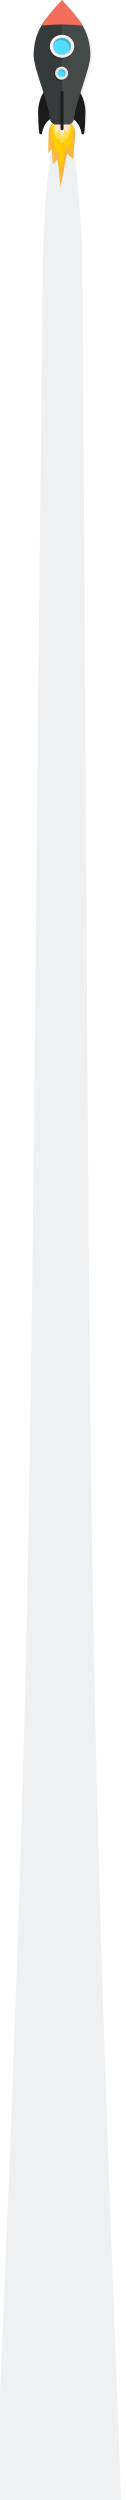
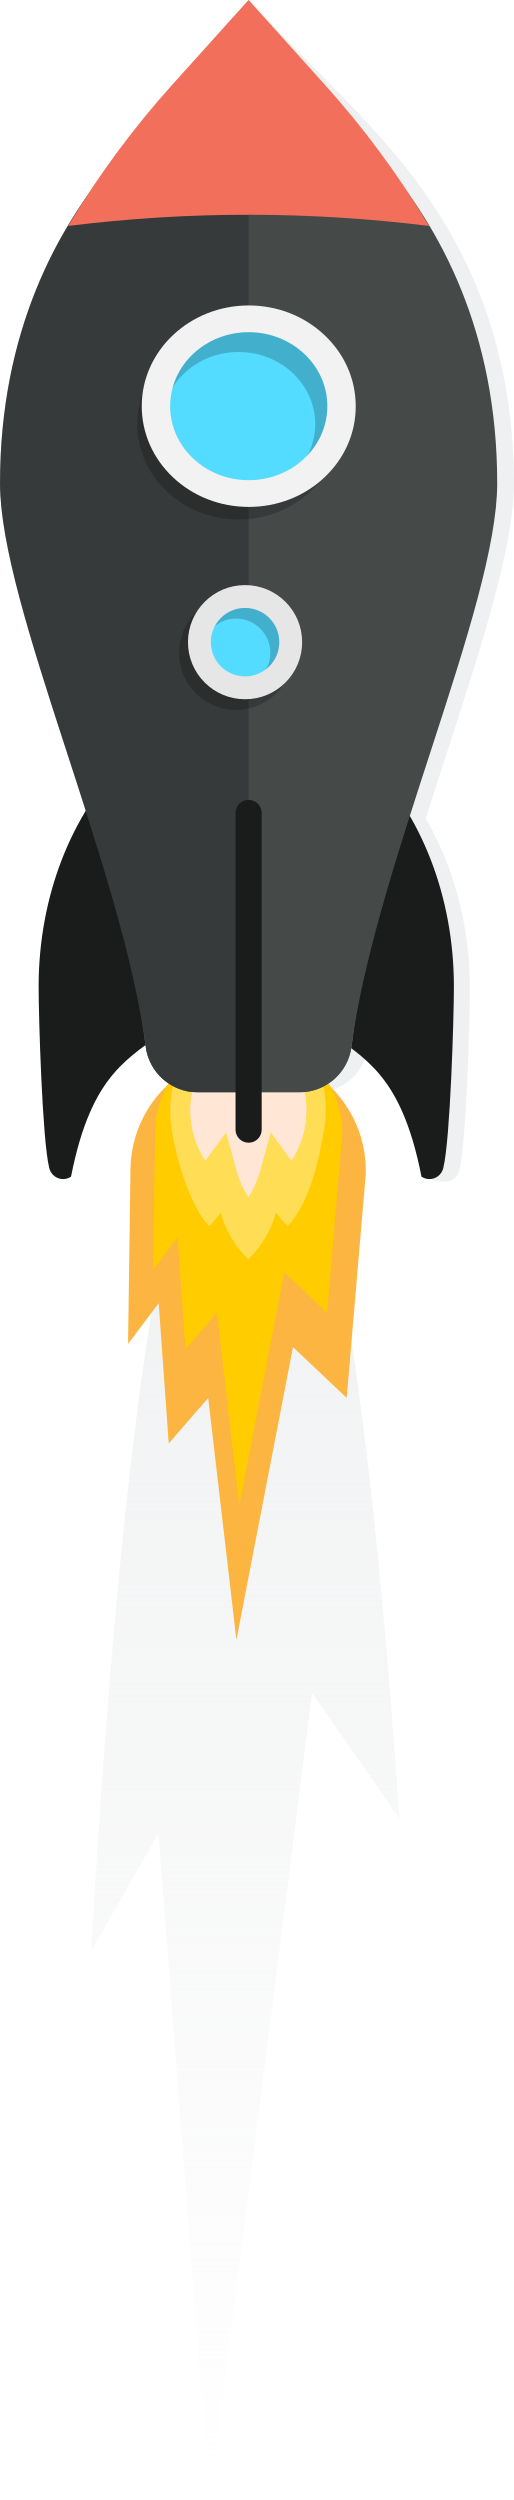
- <svg xmlns="http://www.w3.org/2000/svg" width="108.819" height="2160.523" viewBox="0 0 108.819 2160.523" version="1.1" id="svg8">
-   <defs id="defs2" />
-   <g id="layer1" transform="translate(-116.0284,-610.3691)">
-     <path id="path250403" style="display:inline;fill:#eff0f1;fill-opacity:1;fill-rule:evenodd;stroke:none;stroke-width:1.465;stroke-linecap:round;stroke-linejoin:round;stroke-miterlimit:4;stroke-dasharray:none;paint-order:markers fill stroke" d="m 170.056,714.592 c 9.388,0 14.504,53.624 17,114.684 8.245,1098.4 1.918,1138.939 33.79,1941.616 -46.568,0 -58.655,0 -108.819,0 34.536,-791.484 28.782,-828.011 41.03,-1941.629 2.496,-61.06 7.61,-114.684 16.998,-114.684 v -8.5e-4 z" />
-     <g id="g250475" transform="matrix(-0.1316834,0,0,0.1316834,400.4261,757.9191)" style="display:inline">
+ <svg xmlns="http://www.w3.org/2000/svg" xmlns:xlink="http://www.w3.org/1999/xlink" width="50.609" height="246.193" viewBox="0 0 50.609 246.193" version="1.1" id="svg8">
+   <defs id="defs2">
+     <linearGradient id="linearGradient939">
+       <stop style="stop-color:#eff0f1;stop-opacity:1;" offset="0" id="stop935" />
+       <stop style="stop-color:#eff0f1;stop-opacity:0;" offset="1" id="stop937" />
+     </linearGradient>
+     <linearGradient xlink:href="#linearGradient939" id="linearGradient941" x1="188.878" y1="716.588" x2="188.878" y2="855.776" gradientUnits="userSpaceOnUse" />
+   </defs>
+   <g id="layer1" transform="translate(-149.5426,-610.3691)">
+     <path id="path250403" style="display:inline;fill:url(#linearGradient941);fill-opacity:1;fill-rule:evenodd;stroke:none;stroke-width:1.465;stroke-linecap:round;stroke-linejoin:round;stroke-miterlimit:4;stroke-dasharray:none;paint-order:markers fill stroke" d="m 174.056,714.578 c -7.95,0 -12.709,39.065 -15.535,87.928 l 6.625,-11.613 5.035,65.67 10.096,-79.488 8.602,12.381 C 185.962,746.782 181.304,714.592 174.056,714.592 Z" />
+     <g id="g250475" transform="matrix(-0.1316834,0,0,0.1316834,404.8356,757.9191)" style="display:inline">
      <path style="fill:#1a1c1b;fill-opacity:1" d="m 1846.089,-550.968 c 0.078,3.944 0.099,7.9 0.111,11.866 -0.011,6.817 -0.121,13.645 -0.364,20.429 12.927,17.169 -24.54,147.311 -24.54,147.311 -2.011,6.387 -4.122,12.695 -6.365,18.916 -0.188,0.542 -0.397,1.061 -0.585,1.602 26.577,21.985 55.648,30.978 71.221,110.311 0.398,0.265 1.459,0.795 1.459,0.795 1.348,0.641 2.85,0.995 4.475,1.006 4.817,0 8.872,-3.215 10.187,-7.624 0,0 0.21,-0.784 0.232,-0.939 5.127,-20.551 7.889,-112.521 7.888,-135.237 0,-68.192 -24.882,-128.959 -63.718,-168.436 z" id="path250405" />
      <path id="path250409" style="opacity:1;fill:#eff0f1;fill-opacity:1" d="m 1752.772,-1120.489 c -44.046,47.728 -104.118,101.274 -136.002,150.517 -34.068,49.697 -62.406,118.712 -62.406,210.939 0,56.671 35.081,153.375 65.949,250.586 -20.775,35.772 -33.07,80.003 -33.07,127.914 -7e-4,22.716 2.761,114.686 7.889,135.236 0.022,0.155 0.23,0.939 0.23,0.939 1.315,4.409 5.371,7.625 10.188,7.625 1.624,-0.011 8.913,-0.896 10.261,-1.537 0,0 1.061,-0.53 1.459,-0.795 11.94,-60.822 26.027,-79.756 46.628,-95.441 3.837,17.816 19.719,30.885 38.18,30.885 h 38.201 z" />
      <g id="g250417" transform="rotate(-45,1722.222,787.8768)">
        <path d="m 2410.409,18.994 a 88.001,88.001 0 0 1 127.924,120.881 l -91.996,94.572 5.319,-37.7 -79.477,68.838 3.181,-44.905 -142.842,113.005 124.924,-184.76 -55.275,-1.529 z" id="path250411" style="fill:#fbb540" />
        <path d="m 2443.666,10.659 a 69.979,69.979 0 0 1 101.726,96.126 l -73.156,75.205 4.23,-29.979 -63.201,54.74 2.529,-35.709 -113.59,89.863 99.341,-146.923 -43.955,-1.216 z" id="path250413" style="fill:#ffcc00;fill-opacity:1;stroke-width:0.795" />
        <path style="fill:#ffdd55;stroke-width:0.658" d="m 2561.492,69.782 c -1.579,3.027 -3.422,5.989 -5.397,8.753 -2.764,3.883 -5.792,7.437 -9.148,10.793 -15.466,15.466 -59.397,40.233 -81.214,39.873 -0.06,-4.495 0.359,-8.931 1.019,-13.186 -11.508,6.593 -24.874,10.309 -39.318,10.069 -0.18,-14.445 3.536,-27.811 10.069,-39.319 -4.255,0.659 -8.691,1.079 -13.186,0.959 -0.36,-26.432 29.834,-74.016 51.552,-89.482 2.764,-1.974 5.726,-3.817 8.753,-5.397 -0.066,0.329 -0.132,0.724 -0.198,1.053 7.503,0.987 14.874,2.962 21.982,5.923 4.673,1.909 9.148,4.212 13.492,6.976 5.462,3.422 10.596,7.503 15.334,12.241 4.739,4.739 8.753,9.872 12.175,15.334 2.764,4.344 5.133,8.819 7.042,13.492 2.962,7.108 4.936,14.479 5.923,21.981 0.461,0.066 0.79,3e-5 1.119,-0.066 z" id="path250415" />
      </g>
      <path style="fill:#1a1c1b;fill-opacity:1" d="m 1662.96,-550.969 c -0.078,3.944 -0.099,7.9 -0.111,11.866 0.011,6.817 0.121,13.645 0.364,20.429 -12.927,17.169 24.54,147.311 24.54,147.311 2.011,6.387 4.122,12.695 6.365,18.916 0.188,0.542 0.397,1.061 0.585,1.602 -26.577,21.985 -55.648,30.978 -71.221,110.311 -0.398,0.265 -1.459,0.795 -1.459,0.795 -1.348,0.641 -2.85,0.995 -4.475,1.006 -4.817,0 -8.872,-3.215 -10.187,-7.624 0,0 -0.21,-0.784 -0.232,-0.939 -5.127,-20.551 -7.889,-112.521 -7.888,-135.237 0,-68.192 24.882,-128.959 63.718,-168.436 z" id="path250419" />
      <path style="fill:#ffdd55;stroke-width:0.658" d="m 1807.301,-314.231 c 1.024,3.258 1.815,6.655 2.373,10.005 0.791,4.7 1.163,9.354 1.163,14.101 0,21.872 -8.516,43.698 -25.735,60.358 -3.537,-3.444 -6.655,-7.213 -9.447,-11.029 -3.816,14.054 -11.308,27.317 -22.71,38.346 -11.355,-11.076 -18.847,-24.339 -22.71,-38.346 -2.792,3.816 -5.91,7.585 -9.493,10.983 -20.802,-20.243 -28.992,-48.165 -24.571,-74.459 0.558,-3.351 1.35,-6.748 2.373,-10.005 0.186,0.279 0.419,0.605 0.605,0.884 6.003,-4.607 12.611,-8.423 19.732,-11.355 4.654,-1.955 9.447,-3.49 14.473,-4.607 6.282,-1.443 12.797,-2.187 19.499,-2.187 6.701,0 13.17,0.791 19.452,2.234 5.026,1.117 9.866,2.606 14.519,4.561 7.12,2.932 13.728,6.748 19.732,11.355 0.372,-0.279 0.558,-0.558 0.745,-0.838 z" id="path250421" />
      <path style="fill:#ffe6d5;fill-opacity:1;stroke-width:0.658" d="m 1786.964,-324.702 c 6.05,10.424 9.307,22.244 9.307,34.53 0,13.496 -3.909,26.433 -11.122,37.555 l -15.59,-21.267 -8.004,29.225 c -1.815,6.841 -4.747,13.309 -8.609,19.313 -3.816,-5.957 -6.701,-12.472 -8.609,-19.313 l -8.004,-29.225 -15.59,21.267 c -7.213,-11.122 -11.122,-24.059 -11.122,-37.555 0,-12.286 3.258,-24.106 9.307,-34.53 4.654,-1.955 9.447,-3.49 14.473,-4.607 6.282,-1.443 12.798,-2.187 19.499,-2.187 6.701,0 13.17,0.791 19.452,2.234 5.119,1.117 9.959,2.606 14.613,4.561 z" id="path250423" />
      <path style="fill:#6b9b89;fill-opacity:1;stroke-width:1.222" d="m 1757.803,-949.188 c -3.093,-1.861 -6.97,-1.861 -10.063,0 -4.182,2.511 -111.368,56.648 -111.368,198.571 0,57.305 22.01,279.071 39.463,412.931 2.53,19.421 19.191,34.067 38.735,34.067 h 76.402 c 19.544,0 36.205,-14.646 38.735,-34.067 17.453,-133.86 39.463,-355.626 39.463,-412.931 0,-141.923 -107.185,-196.061 -111.368,-198.571 z" id="path250425" />
      <path id="path250427" style="opacity:0.2;fill:#000000;fill-opacity:1;fill-rule:evenodd;stroke-width:7.559;stroke-linecap:round;stroke-linejoin:round;paint-order:stroke markers fill" d="m 1752.772,-976.922 v 673.303 h 38.201 c 19.544,0 36.205,-14.646 38.734,-34.066 17.453,-133.86 39.463,-355.626 39.463,-412.932 0,-57.742 -17.743,-100.952 -39.072,-132.066 -12.283,-19.094 -26.15,-37.379 -41.572,-54.514 z" />
      <path style="fill:#53dcff;fill-opacity:1;stroke-width:0.802" d="m 1779.557,-616.108 c -6.451,6.451 -15.029,9.995 -24.138,9.996 -9.118,-0.009 -17.697,-3.554 -24.148,-10.005 -6.451,-6.451 -9.996,-15.029 -10.005,-24.148 0,-9.109 3.562,-17.705 9.996,-24.139 6.451,-6.451 15.029,-9.995 24.156,-10.013 18.831,0.009 34.152,15.329 34.152,34.152 -0.018,9.127 -3.562,17.705 -9.996,24.139 -0.018,0.018 -0.018,0.018 -0.018,0.018 z" id="path250429" />
      <g id="g250435" transform="matrix(1.222121,0,0,1.222121,1439.908,-817.5505)" style="fill:#24282c;fill-opacity:1">
        <g id="g250433" style="fill:#24282c;fill-opacity:1">
          <path style="fill:#24282c;fill-opacity:1" d="m 256.001,451.359 c -4.422,0 -8,-3.582 -8,-8 V 249.572 c 0,-4.418 3.578,-8 8,-8 4.422,0 8,3.582 8,8 v 193.787 c 0,4.418 -3.578,8 -8,8 z" id="path250431" />
        </g>
      </g>
      <path style="opacity:0.2;fill:#000000;fill-opacity:1;stroke-width:0.802" d="m 1762.143,-674.939 c -11.404,0.009 -22.136,4.449 -30.199,12.512 -8.046,8.046 -12.485,18.777 -12.494,30.182 0.011,11.387 4.439,22.127 12.494,30.182 8.064,8.064 18.795,12.486 30.191,12.503 11.404,-0.009 22.127,-4.458 30.173,-12.503 8.064,-8.064 12.512,-18.786 12.521,-30.19 5e-4,-23.536 -19.148,-42.685 -42.685,-42.685 z m 25.601,42.685 c -0.011,7.08 -2.862,13.478 -7.506,18.121 -4.625,4.625 -11.041,7.497 -18.103,7.488 -14.143,0 -25.61,-11.467 -25.61,-25.61 -0.011,-7.062 2.871,-13.469 7.496,-18.095 4.644,-4.644 11.032,-7.506 18.113,-7.514 14.142,5.7e-4 25.609,11.467 25.61,25.61 z" id="path250437" />
      <path style="fill:#e6e6e6;fill-opacity:1;stroke-width:0.802" d="m 1755.427,-682.949 c -11.404,0.009 -22.136,4.449 -30.199,12.512 -8.046,8.046 -12.485,18.777 -12.494,30.182 0.011,11.387 4.439,22.127 12.494,30.182 8.064,8.064 18.795,12.486 30.191,12.503 11.404,-0.009 22.127,-4.458 30.173,-12.503 8.064,-8.064 12.512,-18.786 12.521,-30.19 6e-4,-23.536 -19.148,-42.685 -42.685,-42.685 z m 25.601,42.685 c -0.011,7.08 -2.862,13.478 -7.506,18.121 -4.625,4.625 -11.041,7.497 -18.103,7.488 -14.143,0 -25.61,-11.467 -25.61,-25.61 -0.011,-7.062 2.871,-13.469 7.496,-18.095 4.644,-4.644 11.032,-7.506 18.113,-7.514 14.142,5.7e-4 25.609,11.467 25.61,25.61 z" id="path250439" />
      <path style="fill:#53dcff;fill-opacity:1;stroke-width:1.382" d="m 1795.533,-776.36 c -11.454,10.784 -26.668,16.723 -42.858,16.709 -16.174,9.4e-4 -31.422,-5.939 -42.86,-16.709 -11.454,-10.784 -17.762,-25.138 -17.778,-40.382 0,-15.227 6.293,-29.567 17.747,-40.351 11.455,-10.785 26.685,-16.709 42.891,-16.739 33.434,0.015 60.638,25.627 60.638,57.091 -0.016,15.273 -6.325,29.597 -17.779,40.382 z" id="path250441" />
      <path style="opacity:0.2;fill:#000000;fill-opacity:1;stroke-width:1.382" d="m 1706.65,-853.774 c -14.318,13.48 -22.184,31.373 -22.201,50.439 -0.016,19.063 7.882,36.989 22.2,50.469 14.303,13.466 33.324,20.887 53.589,20.887 20.25,-0.015 39.272,-7.407 53.589,-20.887 14.319,-13.481 22.201,-31.42 22.217,-50.485 0,-39.343 -34.001,-71.356 -75.789,-71.356 -20.25,0.015 -39.287,7.452 -53.605,20.933 z m 110.852,50.423 c 0,14.924 -6.401,28.374 -16.784,38.15 -10.342,9.737 -24.668,15.801 -40.478,15.763 -31.626,0 -57.264,-24.138 -57.263,-53.913 -0.02,-14.869 6.419,-28.355 16.762,-38.092 10.383,-9.776 24.669,-15.802 40.501,-15.82 31.622,-9.4e-4 57.261,24.138 57.263,53.913 z" id="path250443" />
      <path style="fill:#f2f2f2;fill-opacity:1;stroke-width:1.459" d="m 1696.098,-869.967 c -15.114,14.229 -23.417,33.117 -23.435,53.243 -0.017,20.123 8.32,39.045 23.434,53.274 15.098,14.214 35.176,22.048 56.568,22.048 21.375,-0.016 41.455,-7.819 56.568,-22.048 15.115,-14.23 23.435,-33.166 23.452,-53.291 0,-41.53 -35.891,-75.322 -80.002,-75.322 -21.375,0.016 -41.471,7.866 -56.585,22.096 z m 115.343,53.226 c 0,15.318 -6.57,29.123 -17.228,39.157 -10.616,9.994 -25.319,16.218 -41.547,16.179 -32.461,0 -58.776,-24.775 -58.774,-55.336 -0.02,-15.261 6.588,-29.104 17.204,-39.098 10.657,-10.034 25.32,-16.22 41.57,-16.238 32.457,-9.4e-4 58.773,24.775 58.774,55.336 z" id="path250445" />
      <path style="fill:#f2705b;fill-opacity:1;stroke-width:1.108" d="m 1837.286,-871.13 h -169.029 c 13.974,-23.289 30.178,-45.422 48.761,-66.068 l 35.753,-39.723 35.753,39.723 c 18.508,20.564 34.787,42.779 48.761,66.068 z" id="path250447" />
      <path style="fill:#ffe6d5;fill-opacity:1;stroke-width:0.658" d="m 1786.964,-324.702 c 6.05,10.424 9.307,22.244 9.307,34.53 0,13.496 -3.909,26.433 -11.122,37.555 l -15.59,-21.267 -8.004,29.225 c -1.815,6.841 -4.747,13.309 -8.609,19.313 -3.816,-5.957 -6.701,-12.472 -8.609,-19.313 l -8.004,-29.225 -15.59,21.267 c -7.213,-11.122 -11.122,-24.059 -11.122,-37.555 0,-12.286 3.258,-24.106 9.307,-34.53 4.654,-1.955 9.447,-3.49 14.473,-4.607 6.282,-1.443 12.798,-2.187 19.499,-2.187 6.701,0 13.17,0.791 19.452,2.234 5.119,1.117 9.959,2.606 14.613,4.561 z" id="path250449" />
      <path style="fill:#454948;fill-opacity:1;stroke-width:1.222" d="m 1760.808,-1076.193 c -4.941,-2.973 -11.132,-2.973 -16.073,0 -6.68,4.011 -177.879,90.479 -177.879,317.162 0,91.529 91.526,287.485 108.979,421.345 2.53,19.421 19.191,34.067 38.735,34.067 h 76.402 c 19.544,0 36.205,-14.646 38.735,-34.067 17.453,-133.86 108.979,-329.816 108.979,-421.345 0,-226.683 -171.199,-313.153 -177.879,-317.162 z" id="path250451" />
      <path id="path250453" style="opacity:0.2;fill:#000000;fill-opacity:1;fill-rule:evenodd;stroke-width:7.559;stroke-linecap:round;stroke-linejoin:round;paint-order:stroke markers fill" d="m 1752.773,-1120.49 -2e-4,816.871 h 38.201 c 19.544,0 36.205,-14.646 38.734,-34.066 17.453,-133.86 108.979,-329.816 108.979,-421.346 0,-92.227 -28.339,-161.242 -62.407,-210.939 -19.619,-30.498 -41.767,-59.702 -66.4,-87.07 z" />
      <path style="fill:#53dcff;fill-opacity:1;stroke-width:0.802" d="m 1779.557,-616.108 c -6.451,6.451 -15.029,9.995 -24.138,9.996 -9.118,-0.009 -17.697,-3.554 -24.148,-10.005 -6.451,-6.451 -9.996,-15.029 -10.005,-24.148 0,-9.109 3.562,-17.705 9.996,-24.139 6.451,-6.451 15.029,-9.995 24.156,-10.013 18.831,0.009 34.152,15.329 34.152,34.152 -0.018,9.127 -3.562,17.705 -9.996,24.139 -0.018,0.018 -0.018,0.018 -0.018,0.018 z" id="path250455" />
      <g id="g250461" transform="matrix(1.222121,0,0,1.222121,1439.908,-817.5505)" style="fill:#1a1c1b;fill-opacity:1">
        <g id="g250459" style="fill:#1a1c1b;fill-opacity:1">
          <path style="fill:#1a1c1b;fill-opacity:1" d="m 256.001,451.359 c -4.422,0 -8,-3.582 -8,-8 V 249.572 c 0,-4.418 3.578,-8 8,-8 4.422,0 8,3.582 8,8 v 193.787 c 0,4.418 -3.578,8 -8,8 z" id="path250457" />
        </g>
      </g>
      <path style="opacity:0.2;fill:#000000;fill-opacity:1;stroke-width:0.802" d="m 1762.143,-674.939 c -11.404,0.009 -22.136,4.449 -30.199,12.512 -8.046,8.046 -12.485,18.777 -12.494,30.182 0.011,11.387 4.439,22.127 12.494,30.182 8.064,8.064 18.795,12.486 30.191,12.503 11.404,-0.009 22.127,-4.458 30.173,-12.503 8.064,-8.064 12.512,-18.786 12.521,-30.19 5e-4,-23.536 -19.148,-42.685 -42.685,-42.685 z m 25.601,42.685 c -0.011,7.08 -2.862,13.478 -7.506,18.121 -4.625,4.625 -11.041,7.497 -18.103,7.488 -14.143,0 -25.61,-11.467 -25.61,-25.61 -0.011,-7.062 2.871,-13.469 7.496,-18.095 4.644,-4.644 11.032,-7.506 18.113,-7.514 14.142,5.7e-4 25.609,11.467 25.61,25.61 z" id="path250463" />
      <path style="fill:#e6e6e6;fill-opacity:1;stroke-width:0.802" d="m 1755.427,-682.949 c -11.404,0.009 -22.136,4.449 -30.199,12.512 -8.046,8.046 -12.485,18.777 -12.494,30.182 0.011,11.387 4.439,22.127 12.494,30.182 8.064,8.064 18.795,12.486 30.191,12.503 11.404,-0.009 22.127,-4.458 30.173,-12.503 8.064,-8.064 12.512,-18.786 12.521,-30.19 6e-4,-23.536 -19.148,-42.685 -42.685,-42.685 z m 25.601,42.685 c -0.011,7.08 -2.862,13.478 -7.506,18.121 -4.625,4.625 -11.041,7.497 -18.103,7.488 -14.143,0 -25.61,-11.467 -25.61,-25.61 -0.011,-7.062 2.871,-13.469 7.496,-18.095 4.644,-4.644 11.032,-7.506 18.113,-7.514 14.142,5.7e-4 25.609,11.467 25.61,25.61 z" id="path250465" />
      <path style="fill:#53dcff;fill-opacity:1;stroke-width:1.382" d="m 1795.533,-776.36 c -11.454,10.784 -26.668,16.723 -42.858,16.709 -16.174,9.4e-4 -31.422,-5.939 -42.86,-16.709 -11.454,-10.784 -17.762,-25.138 -17.778,-40.382 0,-15.227 6.293,-29.567 17.747,-40.351 11.455,-10.785 26.685,-16.709 42.891,-16.739 33.434,0.015 60.638,25.627 60.638,57.091 -0.016,15.273 -6.325,29.597 -17.779,40.382 z" id="path250467" />
      <path style="opacity:0.2;fill:#000000;fill-opacity:1;stroke-width:1.382" d="m 1706.65,-853.774 c -14.318,13.48 -22.184,31.373 -22.201,50.439 -0.016,19.063 7.882,36.989 22.2,50.469 14.303,13.466 33.324,20.887 53.589,20.887 20.25,-0.015 39.272,-7.407 53.589,-20.887 14.319,-13.481 22.201,-31.42 22.217,-50.485 0,-39.343 -34.001,-71.356 -75.789,-71.356 -20.25,0.015 -39.287,7.452 -53.605,20.933 z m 110.852,50.423 c 0,14.924 -6.401,28.374 -16.784,38.15 -10.342,9.737 -24.668,15.801 -40.478,15.763 -31.626,0 -57.264,-24.138 -57.263,-53.913 -0.02,-14.869 6.419,-28.355 16.762,-38.092 10.383,-9.776 24.669,-15.802 40.501,-15.82 31.622,-9.4e-4 57.261,24.138 57.263,53.913 z" id="path250469" />
      <path style="fill:#f2f2f2;fill-opacity:1;stroke-width:1.459" d="m 1696.098,-869.967 c -15.114,14.229 -23.417,33.117 -23.435,53.243 -0.017,20.123 8.32,39.045 23.434,53.274 15.098,14.214 35.176,22.048 56.568,22.048 21.375,-0.016 41.455,-7.819 56.568,-22.048 15.115,-14.23 23.435,-33.166 23.452,-53.291 0,-41.53 -35.891,-75.322 -80.002,-75.322 -21.375,0.016 -41.471,7.866 -56.585,22.096 z m 115.343,53.226 c 0,15.318 -6.57,29.123 -17.228,39.157 -10.616,9.994 -25.319,16.218 -41.547,16.179 -32.461,0 -58.776,-24.775 -58.774,-55.336 -0.02,-15.261 6.588,-29.104 17.204,-39.098 10.657,-10.034 25.32,-16.22 41.57,-16.238 32.457,-9.4e-4 58.773,24.775 58.774,55.336 z" id="path250471" />
      <path style="fill:#f2705b;fill-opacity:1;stroke-width:1.108" d="m 1887.76,-951.518 c -91.537,-11.383 -181.47,-10.947 -269.977,0 22.32,-37.197 48.202,-72.548 77.882,-105.525 l 57.106,-63.447 57.106,63.447 c 29.562,32.845 55.562,68.327 77.882,105.525 z" id="path250473" />
    </g>
  </g>
</svg>
